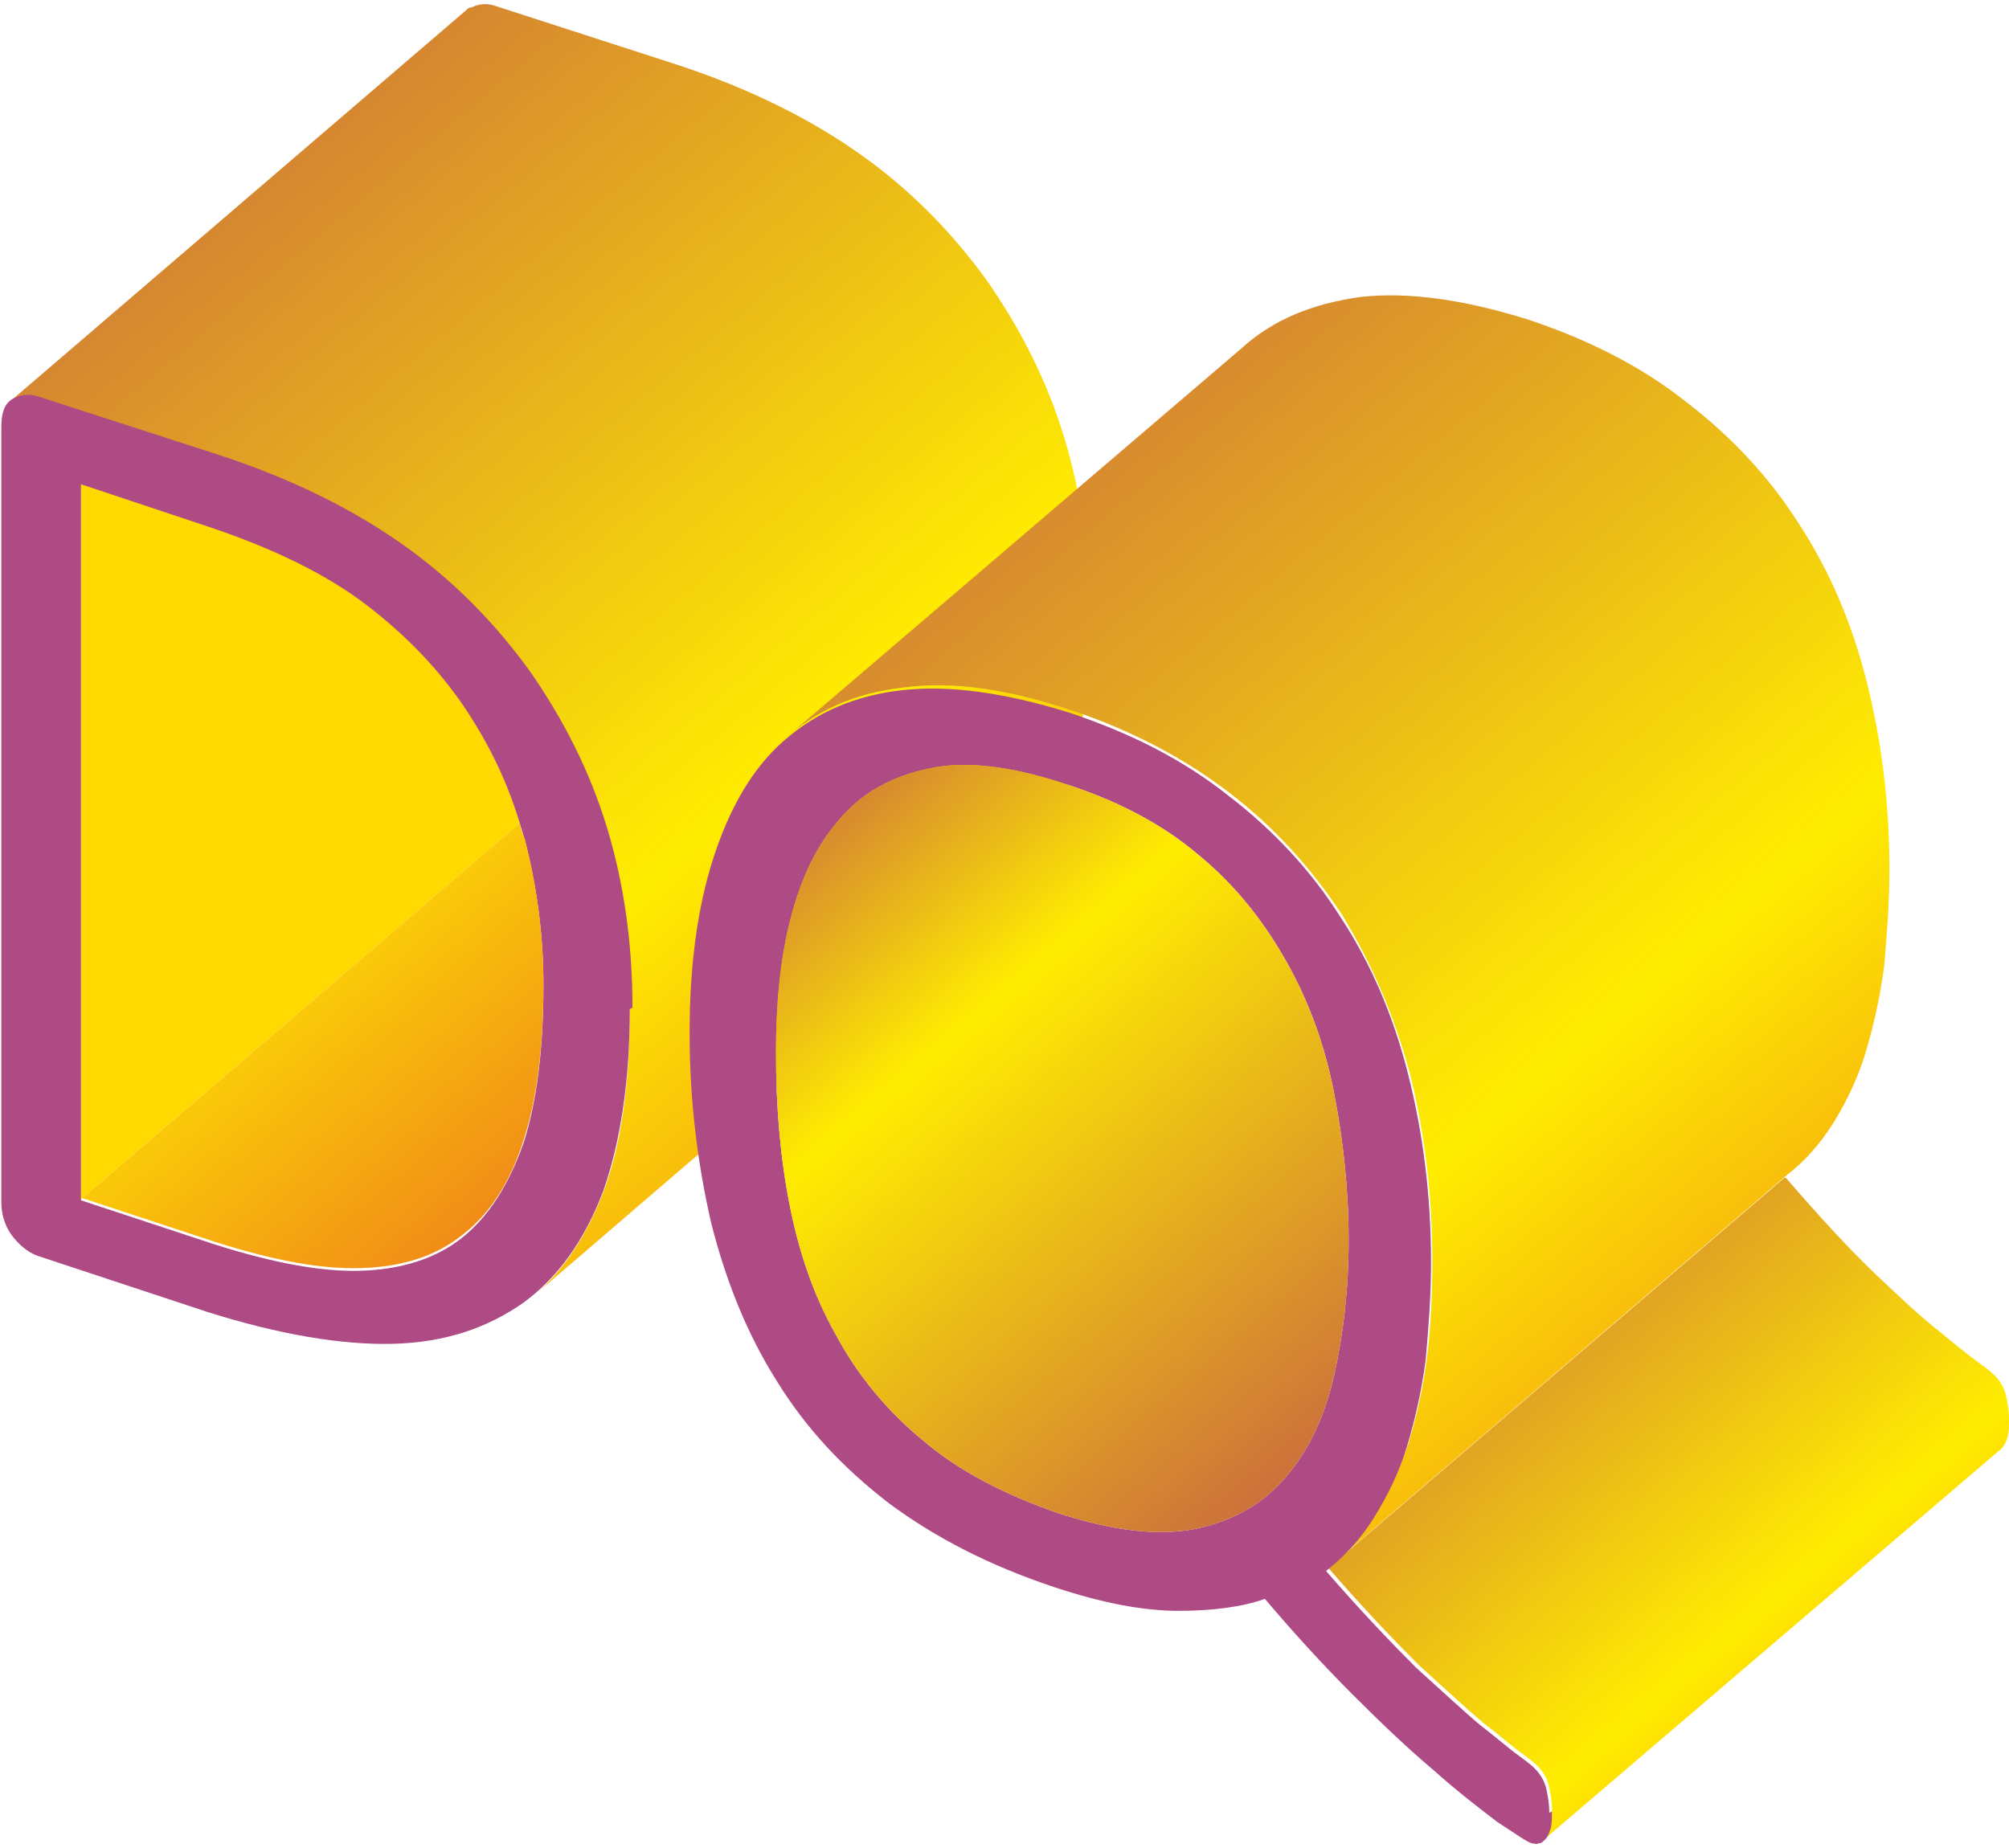
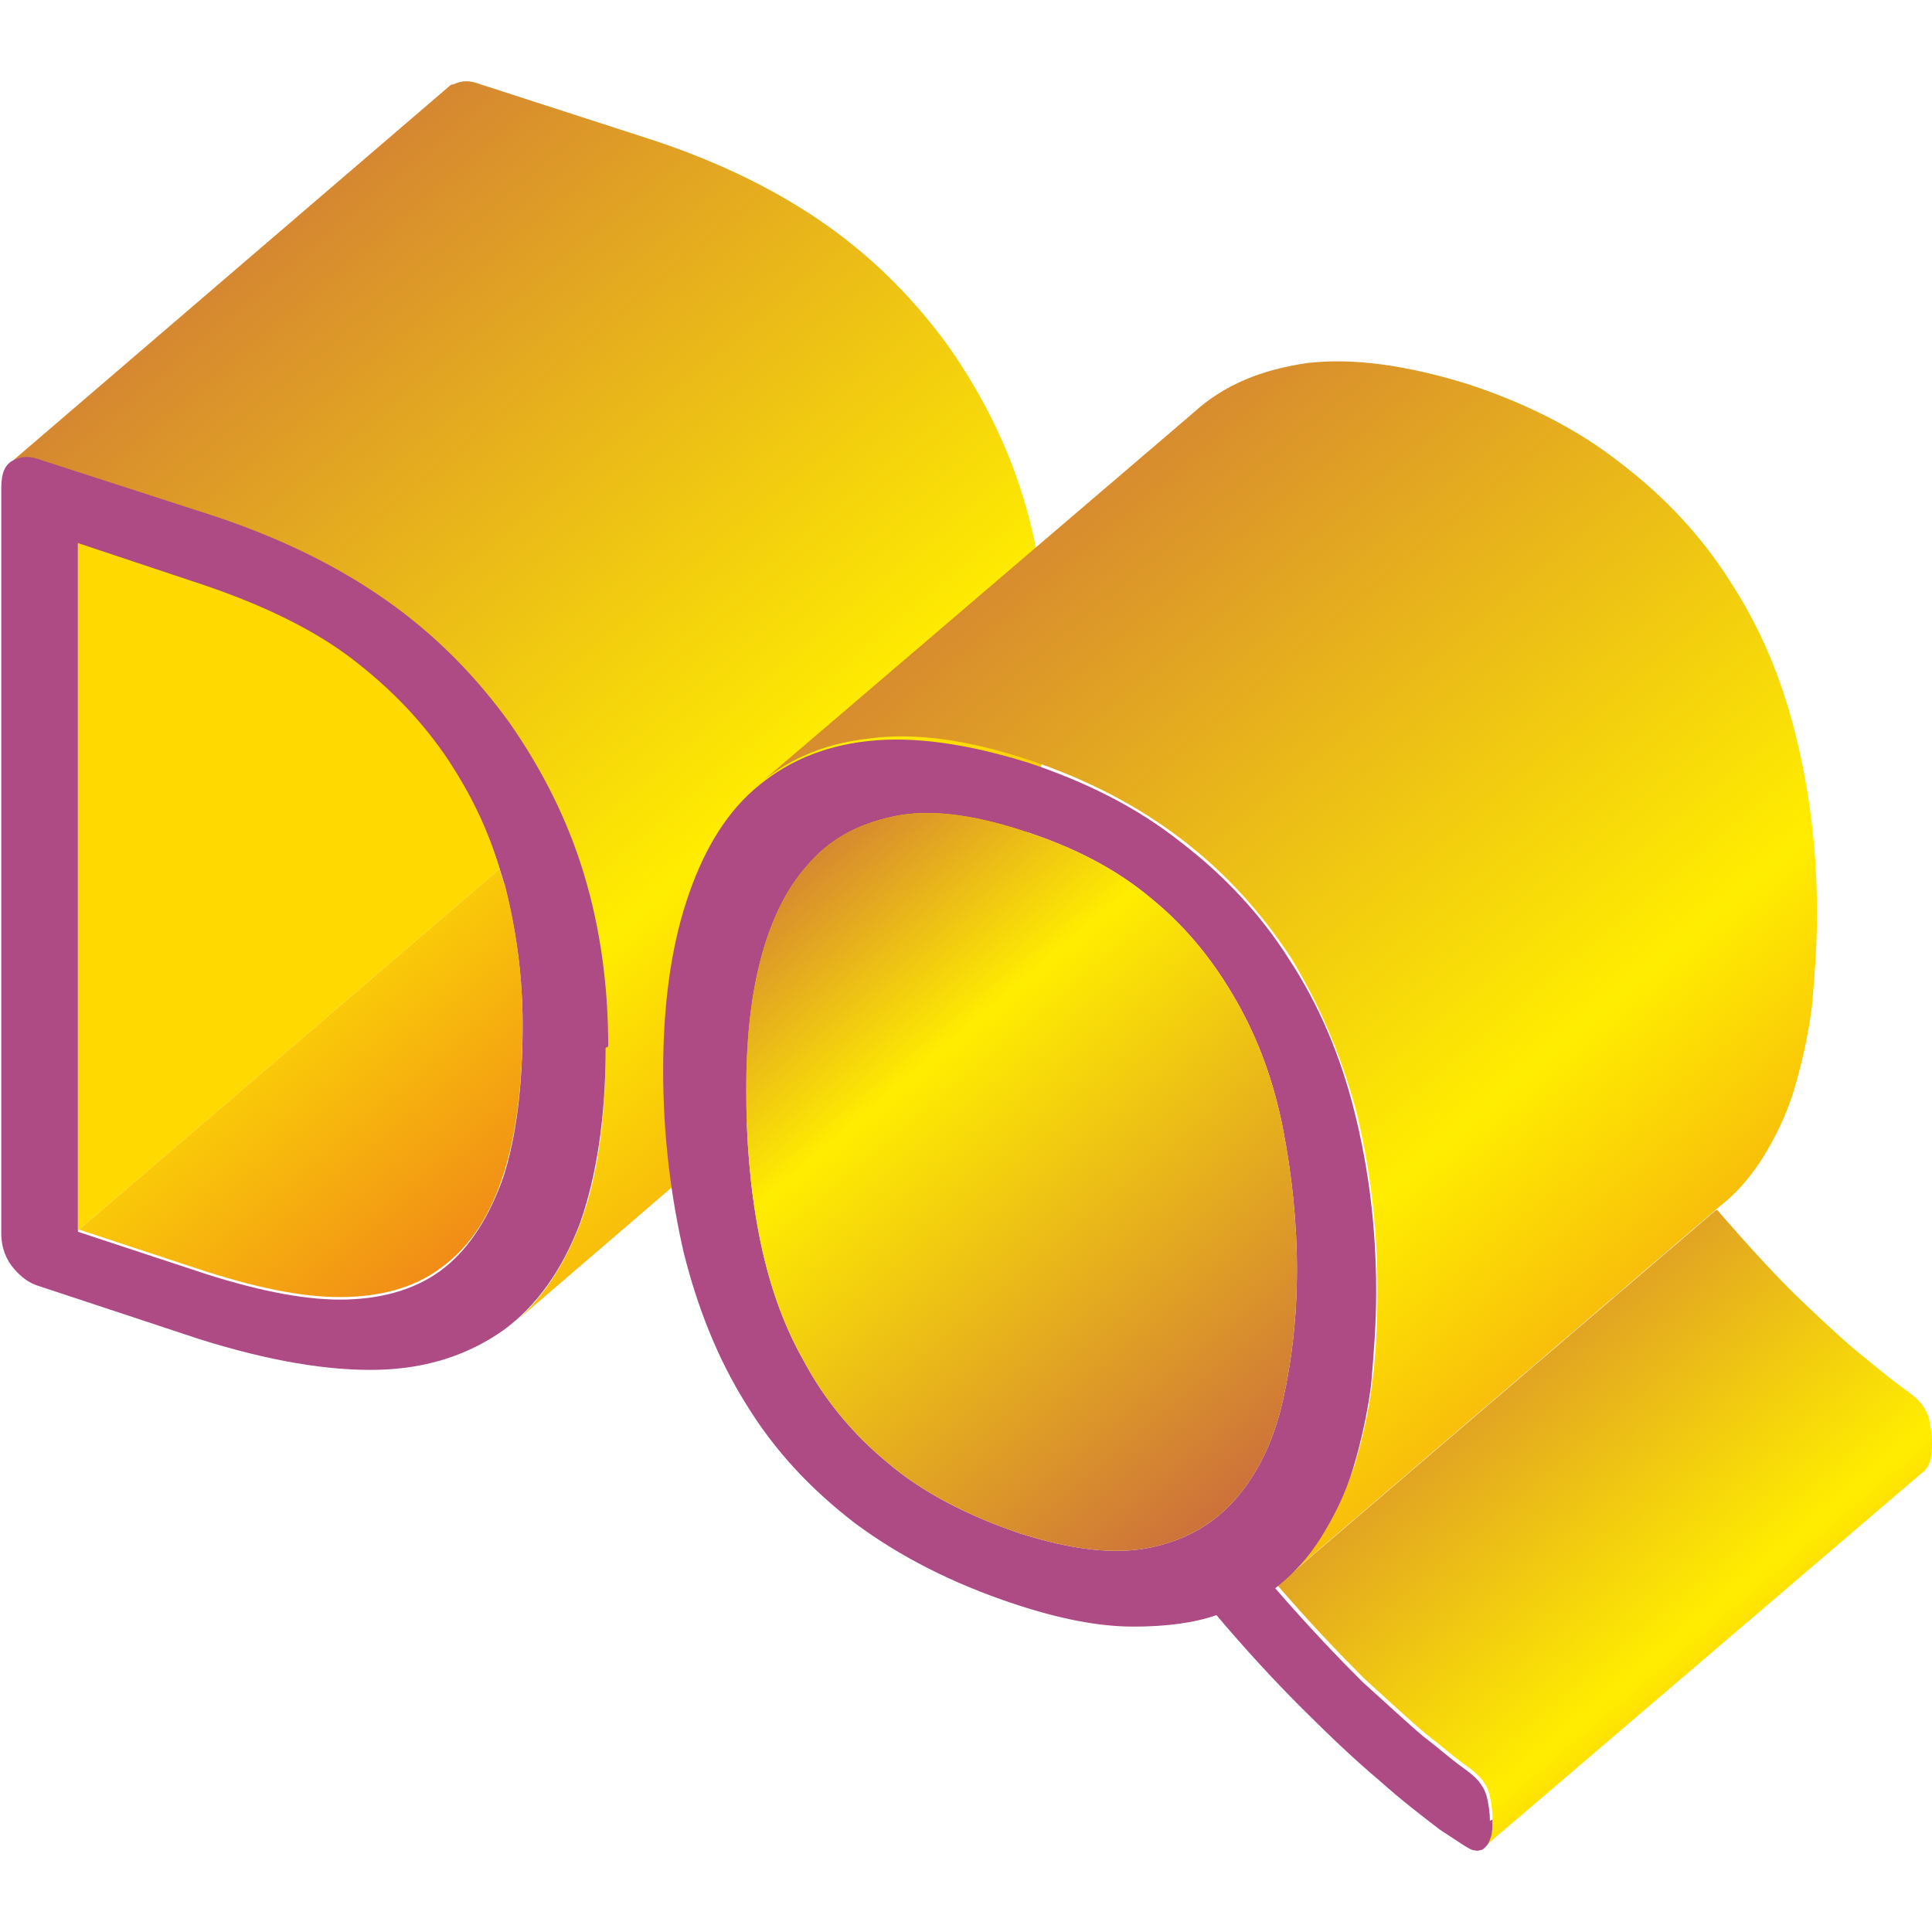
- <svg xmlns="http://www.w3.org/2000/svg" xmlns:xlink="http://www.w3.org/1999/xlink" xml:space="preserve" width="50px" height="46px" version="1.1" style="shape-rendering:geometricPrecision; text-rendering:geometricPrecision; image-rendering:optimizeQuality; fill-rule:evenodd; clip-rule:evenodd" viewBox="0 0 1512 1386">
+ <svg xmlns="http://www.w3.org/2000/svg" xmlns:xlink="http://www.w3.org/1999/xlink" xml:space="preserve" width="120px" height="120px" version="1.1" style="shape-rendering:geometricPrecision; text-rendering:geometricPrecision; image-rendering:optimizeQuality; fill-rule:evenodd; clip-rule:evenodd" viewBox="0 0 1512 1386">
  <defs>
    <style type="text/css">
   
    .fil6 {fill:#FFD900}
    .fil2 {fill:#AE4A84;fill-rule:nonzero}
    .fil3 {fill:url(#id0)}
    .fil4 {fill:url(#id1)}
    .fil1 {fill:url(#id2)}
    .fil0 {fill:url(#id3)}
    .fil5 {fill:url(#id4)}
   
  </style>
    <linearGradient id="id0" gradientUnits="userSpaceOnUse" x1="1476.52" y1="1395.4" x2="1034.86" y2="872.762">
      <stop offset="0" style="stop-color:#EF7F1A" />
      <stop offset="0.349" style="stop-color:#FFED00" />
      <stop offset="0.949" style="stop-color:#CC6F3C" />
      <stop offset="1" style="stop-color:#CC6F3C" />
    </linearGradient>
    <linearGradient id="id1" gradientUnits="userSpaceOnUse" x1="1023.98" y1="1127.45" x2="575.667" y2="596.929">
      <stop offset="0" style="stop-color:#EF7F1A" />
      <stop offset="0.059" style="stop-color:#CC6F3C" />
      <stop offset="0.671" style="stop-color:#FFED00" />
      <stop offset="1" style="stop-color:#CC6F3C" />
    </linearGradient>
    <linearGradient id="id2" gradientUnits="userSpaceOnUse" xlink:href="#id0" x1="1398.9" y1="1160.31" x2="613.548" y2="230.976">
  </linearGradient>
    <linearGradient id="id3" gradientUnits="userSpaceOnUse" xlink:href="#id0" x1="805.595" y1="948.571" x2="21.024" y2="20.143">
  </linearGradient>
    <linearGradient id="id4" gradientUnits="userSpaceOnUse" x1="381.071" y1="958.69" x2="89.071" y2="613.119">
      <stop offset="0" style="stop-color:#EF7F1A" />
      <stop offset="0.831" style="stop-color:#FFED00" />
      <stop offset="0.949" style="stop-color:#CC6F3C" />
      <stop offset="1" style="stop-color:#CC6F3C" />
    </linearGradient>
  </defs>
  <g id="Layer_x0020_1">
    <path class="fil0" d="M746 677l-341 293c21,-19 37,-44 49,-75 14,-37 20,-83 20,-137 0,-47 -6,-92 -19,-135 -13,-43 -32,-82 -58,-118 -26,-36 -57,-67 -95,-95 -38,-27 -84,-50 -139,-68l-136 -44c-6,-2 -12,-2 -18,1 -1,0 -2,1 -3,2l345 -296c1,-1 2,-2 4,-2 6,-3 12,-3 18,-1l136 44c55,18 101,41 139,68 38,27 69,59 95,95 25,36 45,75 58,118 13,43 19,88 19,135 0,54 -7,100 -20,137 -12,34 -30,60 -53,79z" />
    <path class="fil1" d="M1005 1173c12,-10 22,-22 30,-35 10,-16 18,-34 25,-54 6,-20 11,-41 14,-65 3,-23 4,-48 4,-73 0,-50 -6,-97 -17,-141 -12,-44 -29,-83 -51,-119 -23,-35 -51,-66 -85,-92 -34,-26 -74,-47 -119,-62 -48,-16 -90,-22 -126,-17 -36,4 -66,17 -91,40l345 -295c24,-22 54,-34 90,-39 36,-4 78,2 126,17 45,15 85,35 119,62 34,26 63,57 85,92 23,35 40,75 51,119 11,44 17,90 17,141 0,26 -2,50 -4,73 -3,23 -8,45 -14,65 -6,20 -15,38 -25,54 -9,14 -20,27 -33,37l-341 292z" />
    <path class="fil2" d="M409 739c0,-38 -5,-74 -14,-109 -10,-35 -24,-68 -44,-97 -20,-30 -45,-56 -75,-79 -30,-23 -69,-42 -116,-58l-99 -33 0 538 100 33c44,14 81,21 111,20 30,-1 56,-9 76,-25 20,-16 35,-40 46,-71 10,-31 15,-71 15,-118zm65 18c0,54 -7,100 -20,137 -14,37 -34,65 -60,84 -27,19 -59,30 -98,31 -39,1 -86,-7 -140,-24l-127 -42c-6,-2 -12,-6 -18,-13 -6,-7 -10,-16 -10,-28l0 -583c0,-12 3,-19 10,-22 6,-3 12,-3 18,-1l136 44c55,18 101,41 139,68 38,27 69,59 95,95 25,36 45,75 58,118 13,43 19,88 19,135z" />
    <path class="fil3" d="M1343 884l-333 285c-3,3 -7,6 -10,9 26,30 49,54 68,73 20,18 36,33 48,43 13,10 22,18 29,23 7,5 12,9 15,13 3,4 5,8 6,13 1,5 2,10 2,17 0,5 0,10 -1,13 -1,3 -2,6 -4,8 -1,1 -1,1 -2,2l344 -294c1,0 1,-1 2,-2 2,-2 3,-5 4,-8 1,-4 1,-8 1,-13 0,-7 -1,-12 -2,-17 -1,-5 -3,-9 -6,-13 -3,-4 -8,-8 -15,-13 -7,-5 -17,-13 -29,-23 -13,-10 -29,-25 -48,-43 -20,-19 -42,-43 -68,-73z" />
    <path class="fil2" d="M1015 931c0,-38 -4,-75 -11,-111 -7,-36 -19,-69 -36,-99 -17,-30 -38,-57 -66,-80 -27,-23 -61,-41 -102,-54 -40,-13 -74,-17 -101,-11 -28,6 -50,18 -67,38 -17,19 -29,44 -37,75 -8,31 -11,65 -11,101 0,39 3,77 10,113 7,36 18,69 35,99 16,30 38,57 66,80 27,23 62,41 103,55 41,13 75,17 103,11 28,-6 50,-19 67,-39 17,-20 29,-45 36,-76 7,-31 11,-65 11,-102zm153 430c0,5 0,10 -1,13 -1,3 -2,6 -4,8 -2,2 -3,3 -5,3 -2,1 -3,0 -5,0 -4,-1 -12,-7 -26,-16 -13,-10 -29,-22 -48,-39 -19,-16 -39,-35 -61,-57 -22,-22 -44,-46 -66,-72 -17,6 -39,9 -65,9 -27,0 -58,-6 -94,-18 -48,-16 -89,-37 -124,-63 -35,-27 -63,-57 -85,-93 -22,-35 -38,-75 -49,-119 -10,-44 -16,-91 -16,-142 0,-51 6,-95 18,-132 12,-37 29,-67 53,-88 24,-21 53,-34 89,-38 36,-4 78,2 126,17 45,15 85,35 119,62 34,26 63,57 85,92 23,35 40,75 51,119 11,44 17,90 17,141 0,26 -2,50 -4,73 -3,23 -8,45 -14,65 -6,20 -15,38 -25,54 -10,16 -22,29 -36,40 26,30 49,54 68,73 20,18 36,33 48,43 13,10 22,18 29,23 7,5 12,9 15,13 3,4 5,8 6,13 1,5 2,10 2,17z" />
    <path class="fil4" d="M1015 931c0,-38 -4,-75 -11,-111 -7,-36 -19,-69 -36,-99 -17,-30 -38,-57 -66,-80 -27,-23 -61,-41 -102,-54 -40,-13 -74,-17 -101,-11 -28,6 -50,18 -67,38 -17,19 -29,44 -37,75 -8,31 -11,65 -11,101 0,39 3,77 10,113 7,36 18,69 35,99 16,30 38,57 66,80 27,23 62,41 103,55 41,13 75,17 103,11 28,-6 50,-19 67,-39 17,-20 29,-45 36,-76 7,-31 11,-65 11,-102z" />
    <path class="fil5" d="M61 900l330 -283c1,4 2,8 4,12 9,35 14,72 14,109 0,48 -5,87 -15,118 -10,31 -25,55 -46,71 -20,16 -45,24 -76,25 -31,1 -67,-6 -111,-20l-100 -33z" />
    <path class="fil6" d="M61 900l330 -283c-9,-31 -23,-59 -40,-85 -20,-30 -45,-56 -75,-79 -30,-23 -69,-42 -116,-58l-99 -33 0 538z" />
  </g>
</svg>
